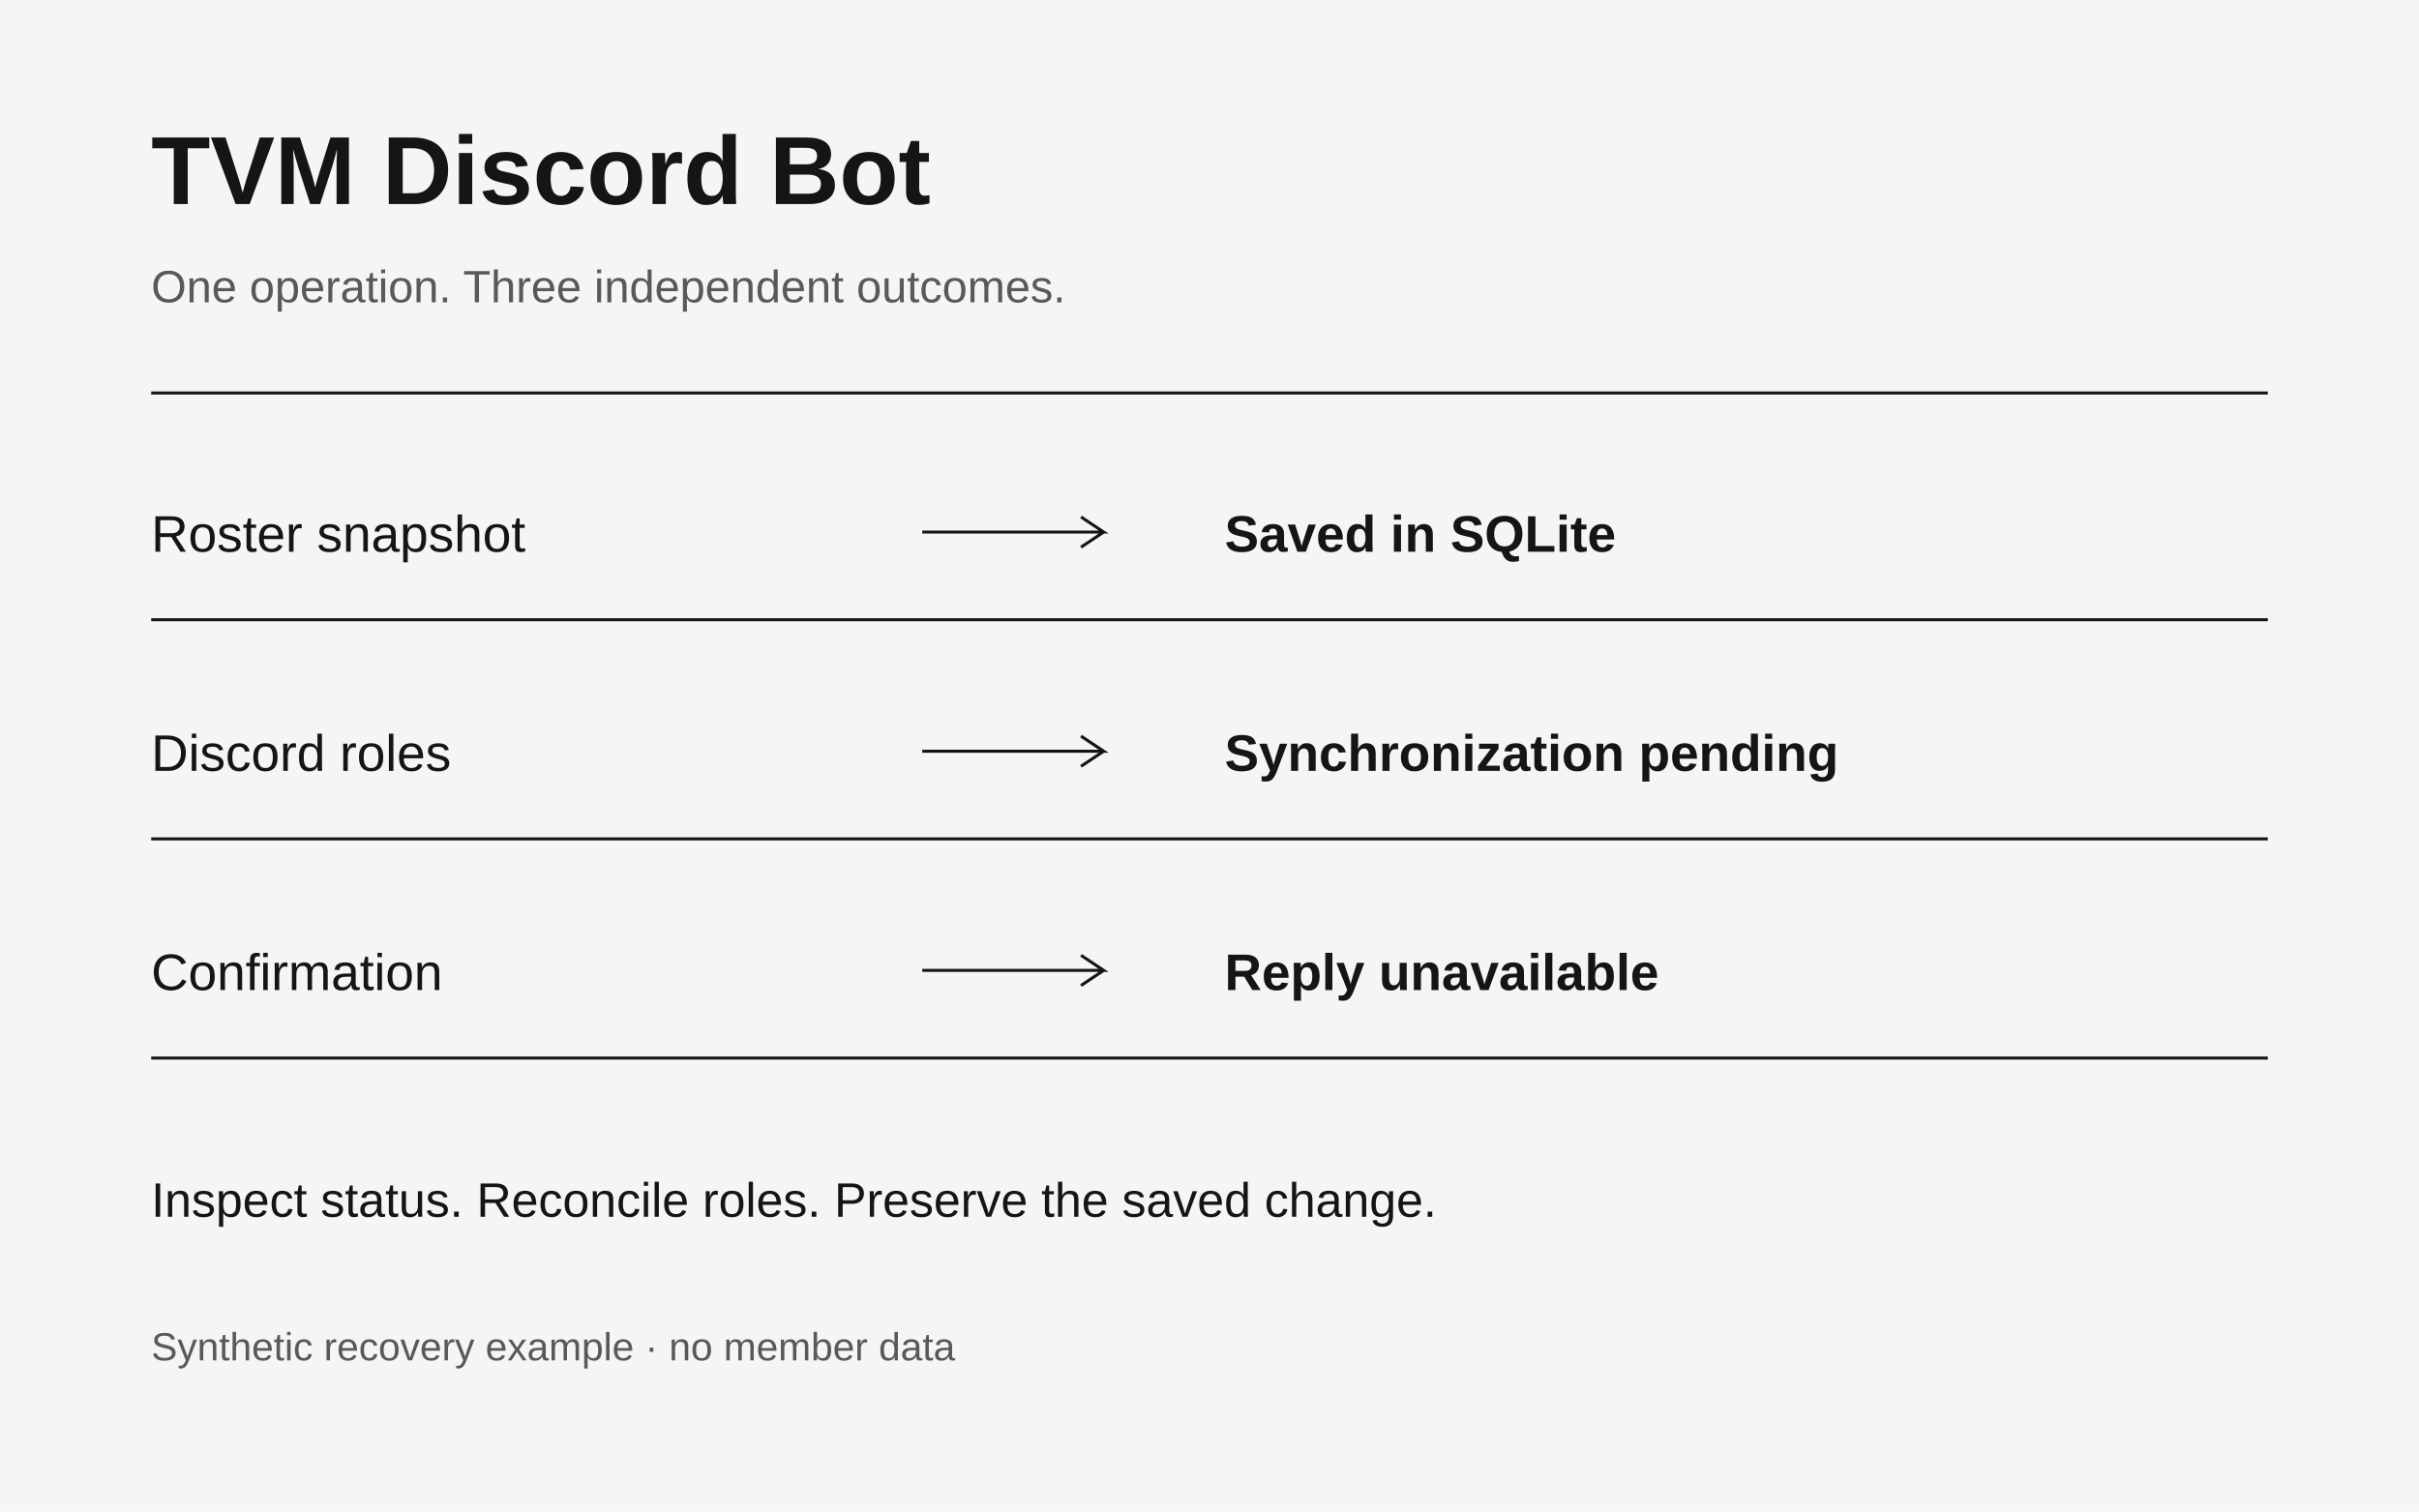
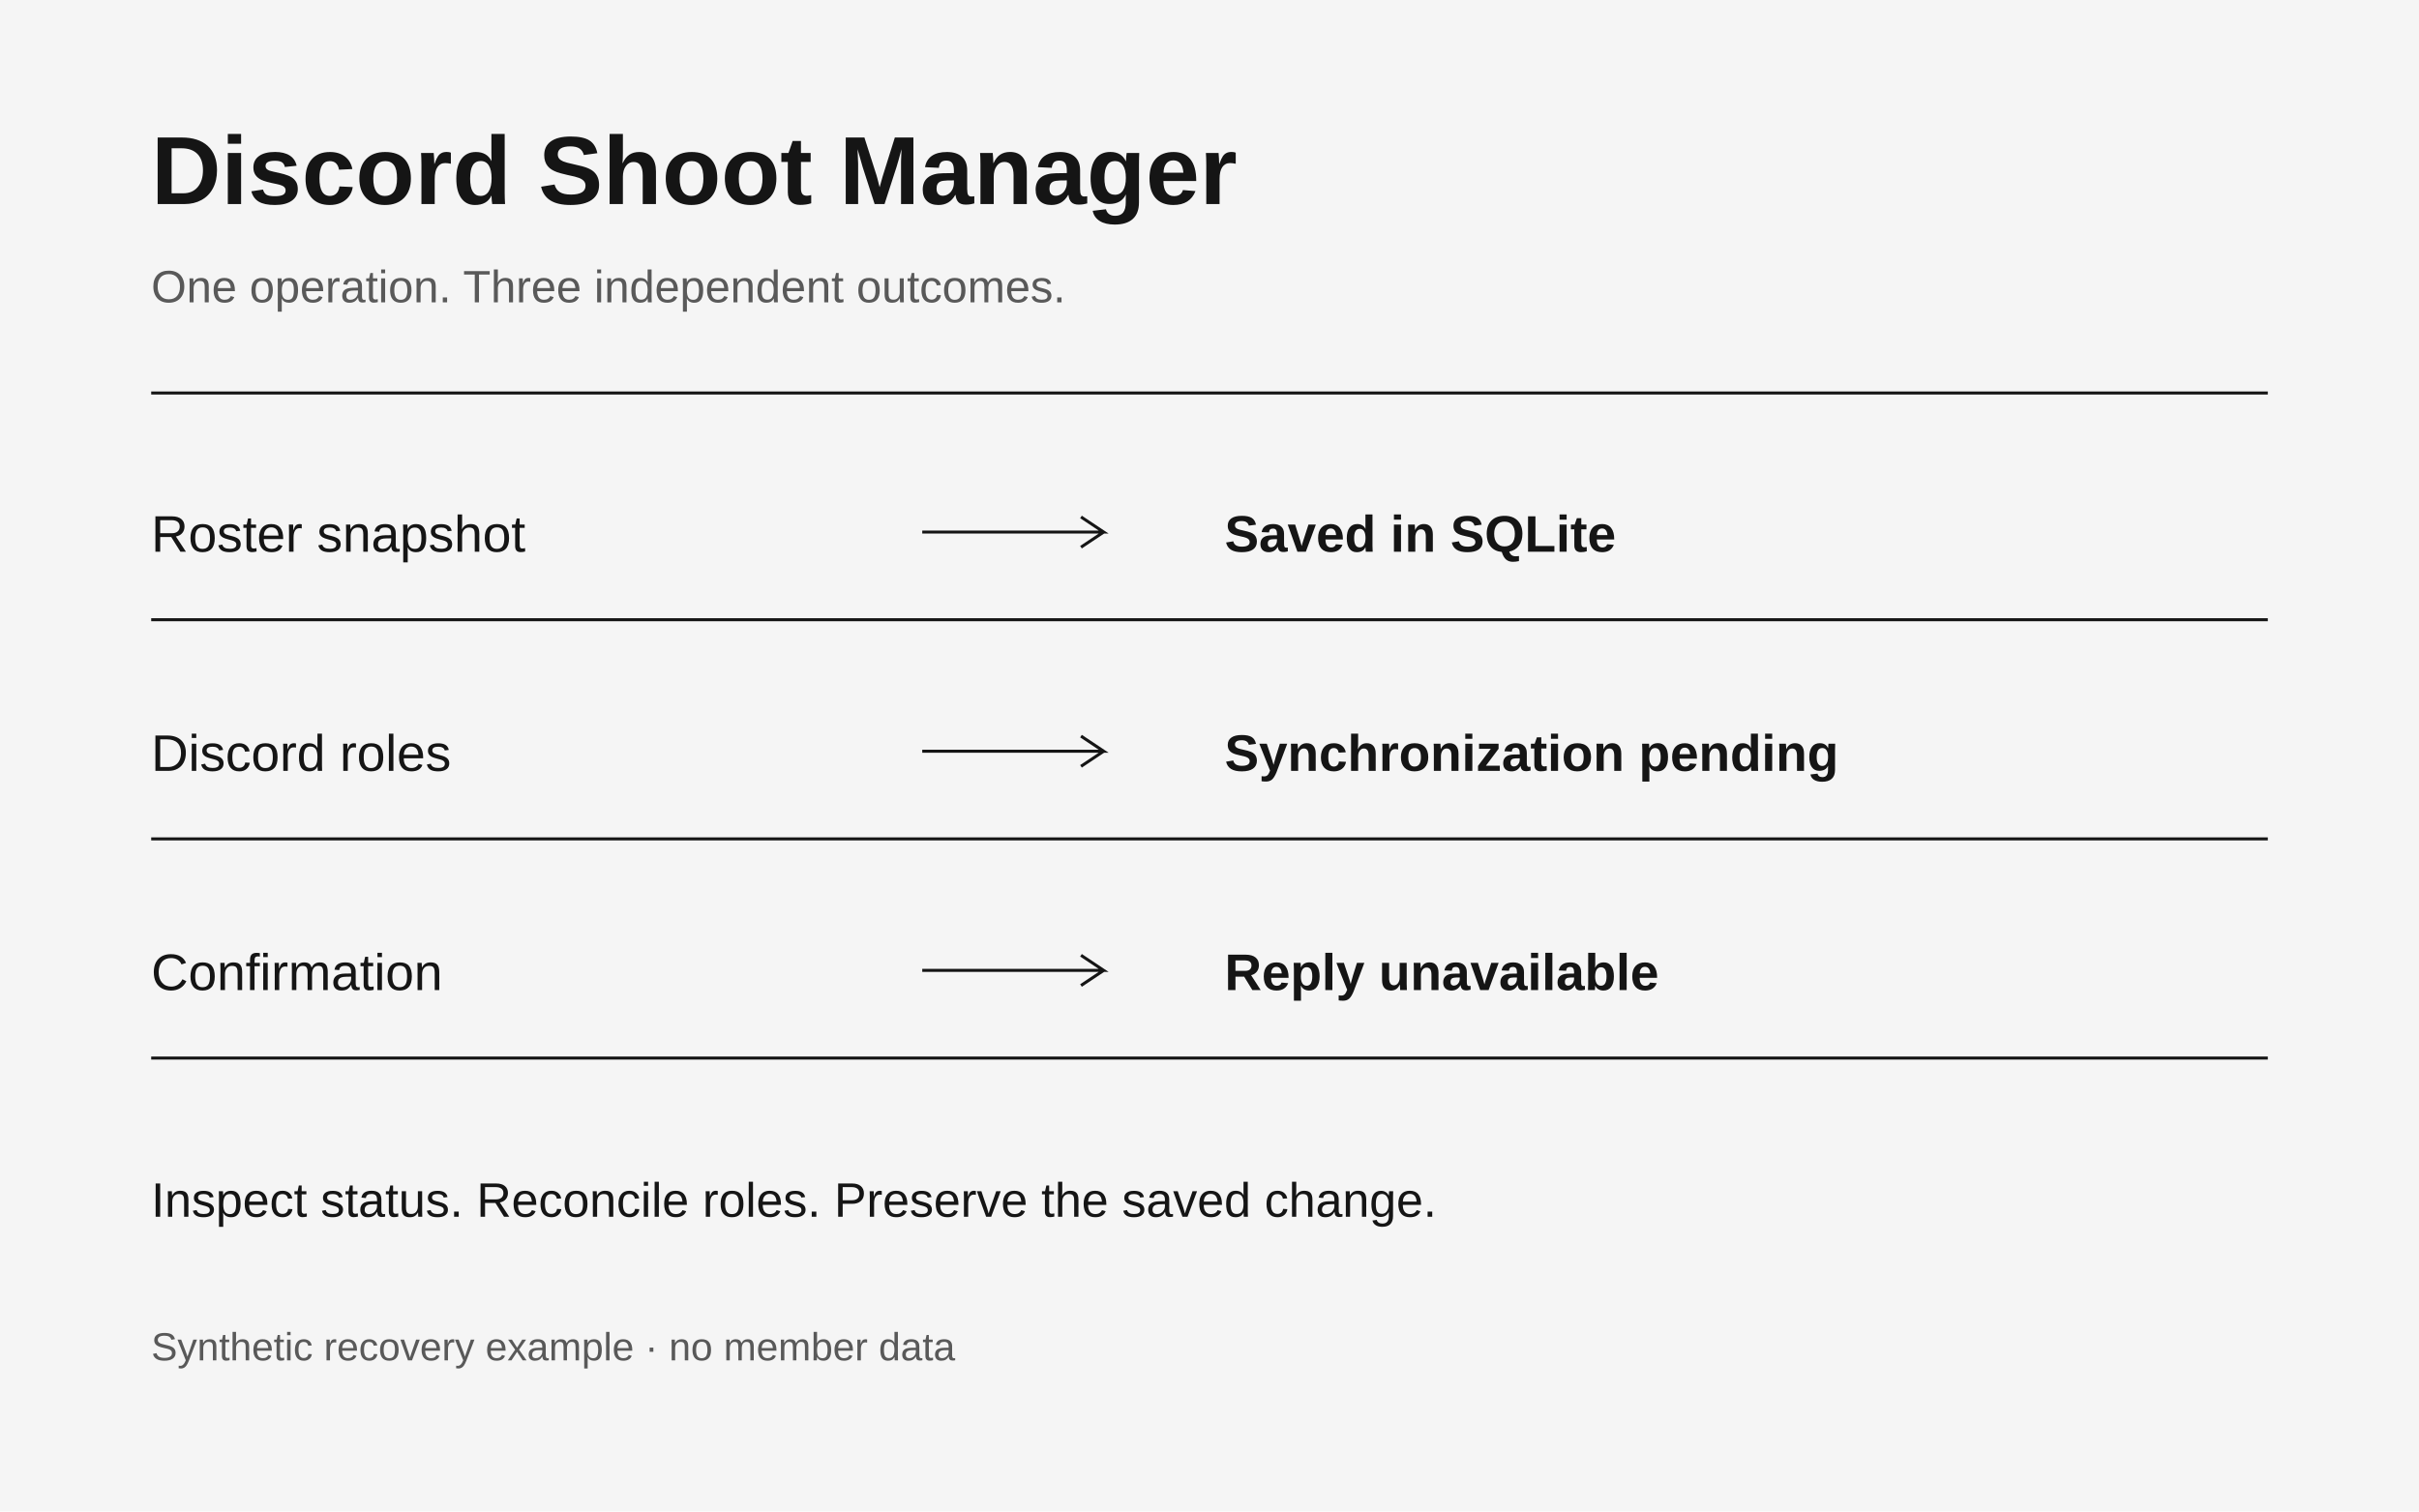
<svg xmlns="http://www.w3.org/2000/svg" width="1600" height="1000" viewBox="0 0 1600 1000">
  <rect width="1600" height="1000" fill="#f5f5f5" />
  <g fill="#151515" font-family="Arial, sans-serif">
-     <text x="100" y="135" font-size="64" font-weight="700">TVM Discord Bot</text>
+     <text x="100" y="135" font-size="64" font-weight="700">Discord Shoot Manager</text>
    <text x="100" y="200" font-size="30" fill="#595959">One operation. Three independent outcomes.</text>
    <path d="M100 260H1500" fill="none" stroke="#151515" stroke-width="2" />
    <g font-size="34">
      <text x="100" y="365">Roster snapshot</text>
      <text x="100" y="510">Discord roles</text>
      <text x="100" y="655">Confirmation</text>
    </g>
    <g font-size="34" font-weight="700">
      <text x="810" y="365">Saved in SQLite</text>
      <text x="810" y="510">Synchronization pending</text>
      <text x="810" y="655">Reply unavailable</text>
    </g>
    <g fill="none" stroke="#151515" stroke-width="2">
      <path d="M100 410H1500M100 555H1500M100 700H1500" />
      <path d="M610 352H730l-15-10m15 10-15 10M610 497H730l-15-10m15 10-15 10M610 642H730l-15-10m15 10-15 10" />
    </g>
    <text x="100" y="805" font-size="32">Inspect status. Reconcile roles. Preserve the saved change.</text>
    <text x="100" y="900" font-size="26" fill="#595959">Synthetic recovery example · no member data</text>
  </g>
</svg>
